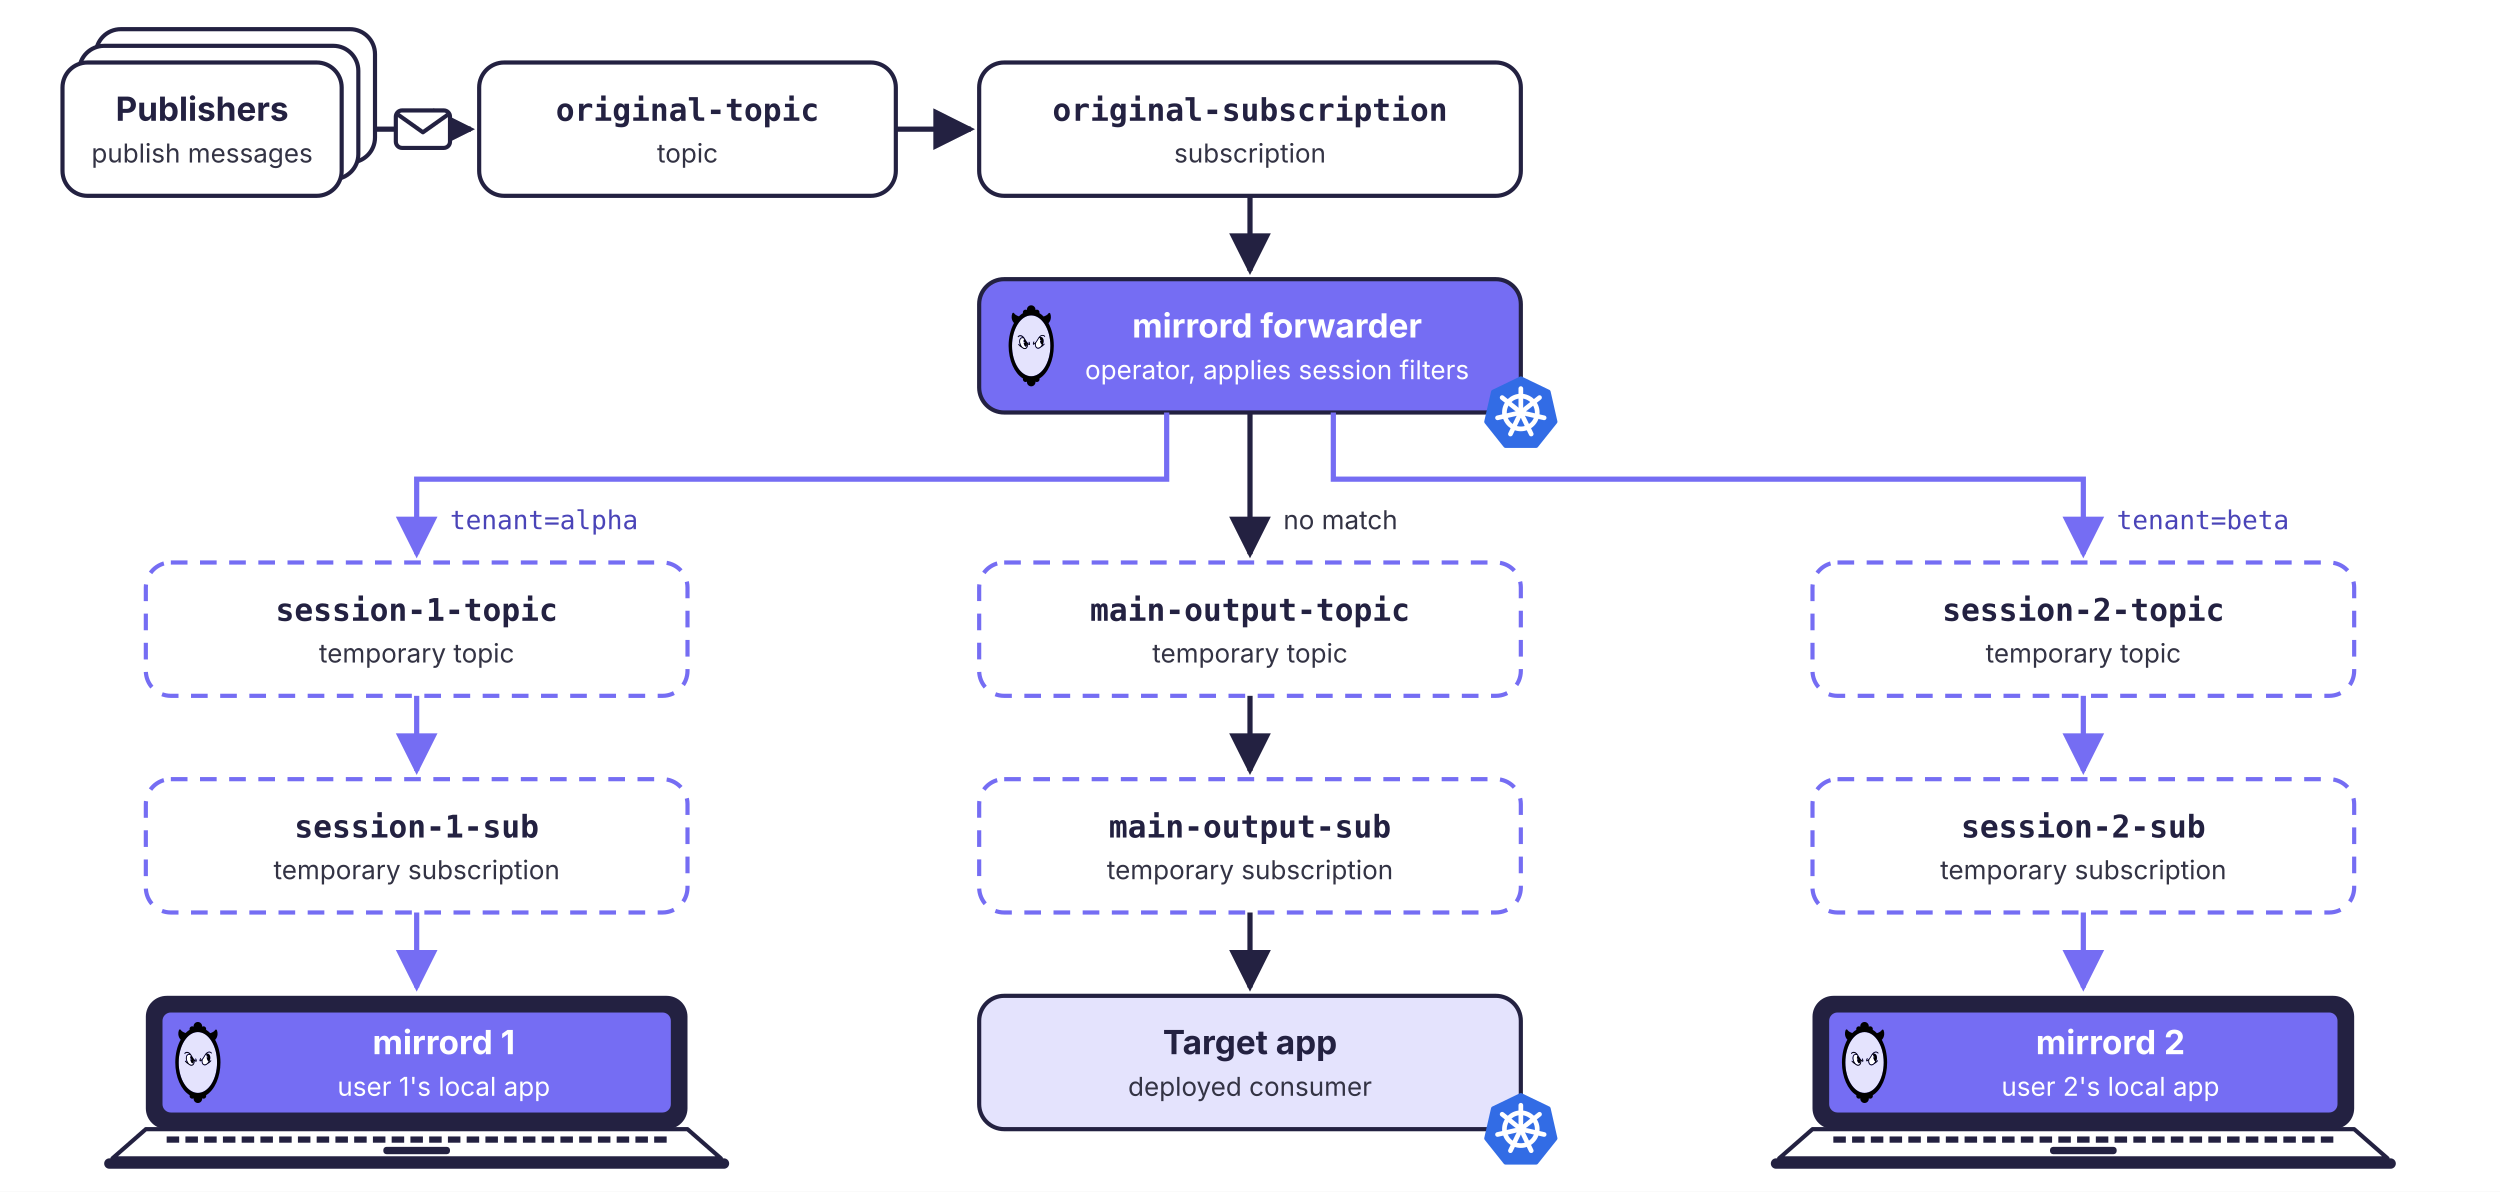
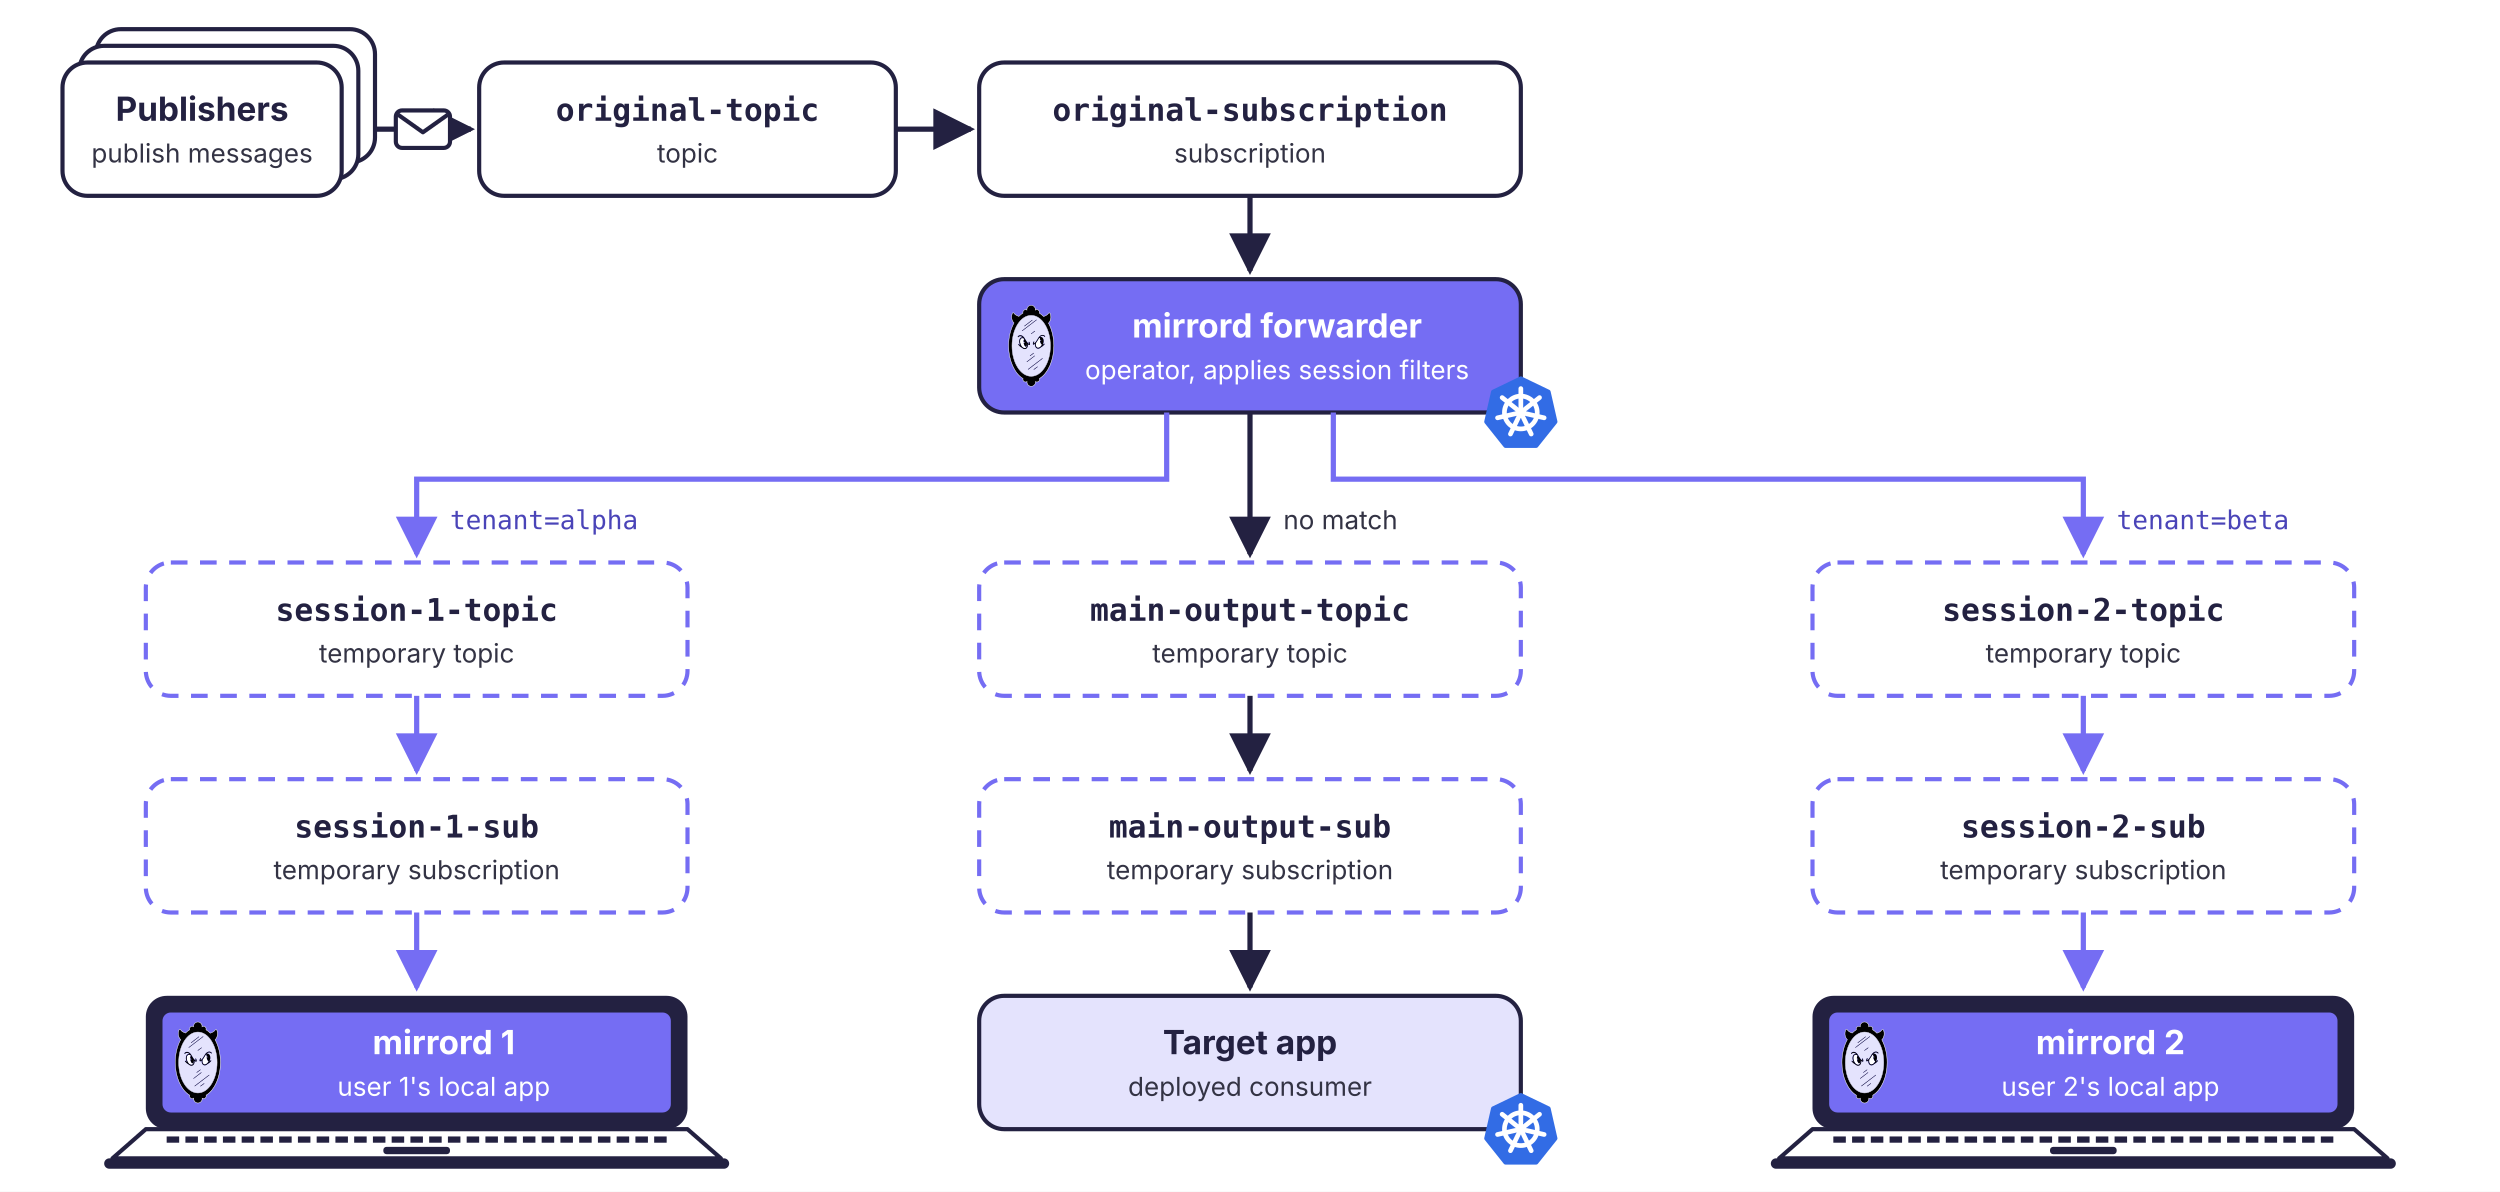
<svg xmlns="http://www.w3.org/2000/svg" viewBox="0 0 1200 572" width="1200" height="572" font-family="Inter, Helvetica, Arial, sans-serif" role="img" aria-labelledby="t d">
  <defs>
    <marker id="arrow" viewBox="0 0 10 10" refX="9" refY="5" markerWidth="8" markerHeight="8" orient="auto-start-reverse">
      <path d="M0 0 L10 5 L0 10 z" fill="#232141" />
    </marker>
    <marker id="arrow-purple" viewBox="0 0 10 10" refX="9" refY="5" markerWidth="8" markerHeight="8" orient="auto-start-reverse">
      <path d="M0 0 L10 5 L0 10 z" fill="#756DF3" />
    </marker>
    <symbol id="k8s" viewBox="0 0 32 32">
      <polygon points="16.00,1.60 27.73,7.25 30.62,19.94 22.51,30.11 9.49,30.11 1.38,19.94 4.27,7.25" fill="#326CE5" stroke="#326CE5" stroke-width="2" stroke-linejoin="round" />
      <g fill="none" stroke="#ffffff" stroke-width="2" stroke-linecap="round">
        <circle cx="16" cy="16" r="7" />
        <line x1="16.00" y1="13.40" x2="16.00" y2="5.80" />
        <line x1="18.03" y1="14.38" x2="23.97" y2="9.64" />
        <line x1="18.53" y1="16.58" x2="25.94" y2="18.27" />
        <line x1="17.13" y1="18.34" x2="20.43" y2="25.19" />
        <line x1="14.87" y1="18.34" x2="11.57" y2="25.19" />
        <line x1="13.47" y1="16.58" x2="6.06" y2="18.27" />
        <line x1="13.97" y1="14.38" x2="8.03" y2="9.64" />
      </g>
      <circle cx="16" cy="16" r="2.4" fill="#ffffff" />
    </symbol>
    <symbol id="mirrord" viewBox="97 61 391 696">
      <path fill="#ffffff" d="M255.6,387c4.1,19.1-0.9,36.1-12,40.5c-8.2,3.2-17.8,0-26.5-8.2c-0.3-0.6-0.9-0.9-1.5-1.2c0,0,0,0-0.3-0.3 c-5.5-5.6-10.5-13.2-14-22c-4.7-11.5-6.1-23.2-4.4-33.5c1.8-9.4,6.1-16.1,12.8-18.8c5.5-2.3,12.5-1.5,19.3,2.6 c1.5,2.3,2.6,4.4,3.8,6.2c-4.1,2.6-6.4,10.3-6.4,20.3l3.2,1.8l11.1,6.5l-12.5,1.5h-0.9c0.3,1.2,0.3,2.3,0.6,3.5 c3.2,17.9,12,31.1,19,29.7c6.4-1.2,9.6-14.4,7.6-30.2C255.3,386.4,255.6,386.7,255.6,387z" />
      <path fill="#ffffff" d="M384,398.4c-3.2,6.8-7.3,12.3-12,17c0,0,0,0-0.3,0c-0.6,0.3-0.9,0.9-1.2,1.2c-8.7,7.9-18.4,11.5-26.5,8.2 c-11.1-4.7-16-21.4-12-40.5c1.5-1.8,3.2-3.8,4.7-5.6c5-6.5,9-13.2,12.8-20l1.2-2.1c1.2-1.8,2-3.8,3.2-5.6c1.2-2.1,2.6-4.4,4.4-7 c3.5-2.1,6.7-3.2,9.9-3.8c-2,4.7-2.3,10.3-2.3,15.3l3.2,1.8l11.1,6.5l-12.5,1.5h-0.9c0.3,1.2,0.3,2.3,0.6,3.8 C370.5,384.6,377.5,397,384,398.4z" />
-       <path fill="#E4E3FD" d="M405,391.7c-1.5-1.2-3.8-0.9-5,0.6c-3.2,4.1-7,7.9-11.1,11.5c1.2-2.3,2.6-5,3.5-7.6 c5.3-12.6,6.7-25.8,4.7-37.3c-2.3-12-8.2-20.6-16.9-24.1c-4.1-1.8-8.8-2.1-13.7-1.2c4.4-4.4,10.2-8.5,17.5-10 c8.2-1.5,16.6,1.5,20.4,7.3c1.2,1.5,3.2,2.1,5,0.9c1.5-1.2,2-3.2,0.9-4.7c-5.5-8.2-16.6-12.3-27.4-10c-11.1,2.1-19.3,9.7-24.2,15.6 c-2,2.3-3.8,5-5.5,7.3c-2,2.9-3.5,5.6-5,8.2c-1.2,2.1-2.3,3.8-3.2,5.6l-1.2,2.1c-3.8,6.5-7.6,13.2-12.3,19.1 c-5.8,7.6-11.7,12.9-18.4,16.7c0.6-5,2-9.7,4.4-14.1c0.9-1.8,0.3-3.8-1.5-4.7c-1.7-0.9-3.8-0.3-4.7,1.5c-2.9,5.6-4.7,11.5-5.3,17.6 c0,0.9-0.3,3.5,1.5,5.6c1.2,1.2,2.3,1.8,4.1,1.8c1.5,0,2.9-0.3,4.4-1.5c2.6-1.5,5.3-3.2,7.9-5.3c-1.7,18.5,5,34.1,17.5,39.3 c2.9,1.2,5.8,1.8,8.8,1.8c8.5,0,17.5-4.4,25.4-12c11.4-6.2,21.6-14.4,29.5-24.7C406.7,395.2,406.4,392.8,405,391.7z M292.1,149.1 c90.1,0,163.6,116.6,163.6,259.6s-73.5,259.6-163.6,259.6c-90.4,0-163.6-116.6-163.6-259.6S201.9,149.1,292.1,149.1z M280.1,399.6c1.8-2.1,1.5-4.7,1.5-5.6c-0.6-6.2-2.3-12.3-5-17.9c-0.9-1.8-2.9-2.3-4.7-1.5 c-1.8,0.9-2.3,2.9-1.5,4.7c2.3,4.4,3.8,9.4,4.4,14.1c-6.4-3.8-12.5-9.4-18.4-16.7c-4.7-6.2-8.8-12.9-12.3-19.1l-1.5-2.3 c-1.2-1.8-2-3.8-3.2-5.6c-1.5-2.3-2.9-5.3-5-8.2c0,0,0,0,0-0.3c-1.5-2.3-3.5-5-5.5-7.3c-5-5.9-13.1-13.2-24.2-15.6 c-10.8-2.1-21.9,2.1-27.4,10c-1.2,1.5-0.6,3.8,0.9,4.7c1.5,1.2,3.8,0.6,4.7-0.9c4.1-5.9,12.5-8.8,20.4-7.3 c7.3,1.5,13.1,5.9,17.5,10c-4.7-0.9-9.3-0.3-13.7,1.2c-8.8,3.5-14.6,12-16.9,24.1c-2,11.5-0.3,24.7,4.7,37.3 c1.2,2.6,2.3,5.3,3.5,7.6c-4.1-3.5-7.9-7.3-11.1-11.5c-1.2-1.5-3.5-1.8-5-0.6c-1.5,1.2-1.8,3.5-0.6,5c8.2,10,18.4,18.5,29.5,24.7 c7.9,7.6,16.9,11.7,25.7,11.7c2.9,0,6.1-0.6,8.8-1.8c12.5-5.3,19-20.6,17.5-39.3c2.6,2.1,5,3.8,7.9,5.3c1.5,0.9,2.9,1.2,4.4,1.2 C277.8,401.4,279.2,400.8,280.1,399.6z" />
+       <path fill="#E4E3FD" d="M405,391.7c-1.5-1.2-3.8-0.9-5,0.6c-3.2,4.1-7,7.9-11.1,11.5c1.2-2.3,2.6-5,3.5-7.6 c5.3-12.6,6.7-25.8,4.7-37.3c-2.3-12-8.2-20.6-16.9-24.1c-4.1-1.8-8.8-2.1-13.7-1.2c4.4-4.4,10.2-8.5,17.5-10 c8.2-1.5,16.6,1.5,20.4,7.3c1.2,1.5,3.2,2.1,5,0.9c1.5-1.2,2-3.2,0.9-4.7c-5.5-8.2-16.6-12.3-27.4-10c-11.1,2.1-19.3,9.7-24.2,15.6 c-2,2.3-3.8,5-5.5,7.3c-2,2.9-3.5,5.6-5,8.2c-1.2,2.1-2.3,3.8-3.2,5.6l-1.2,2.1c-3.8,6.5-7.6,13.2-12.3,19.1 c-5.8,7.6-11.7,12.9-18.4,16.7c0.6-5,2-9.7,4.4-14.1c0.9-1.8,0.3-3.8-1.5-4.7c-1.7-0.9-3.8-0.3-4.7,1.5c-2.9,5.6-4.7,11.5-5.3,17.6 c0,0.9-0.3,3.5,1.5,5.6c1.2,1.2,2.3,1.8,4.1,1.8c1.5,0,2.9-0.3,4.4-1.5c2.6-1.5,5.3-3.2,7.9-5.3c-1.7,18.5,5,34.1,17.5,39.3 c2.9,1.2,5.8,1.8,8.8,1.8c8.5,0,17.5-4.4,25.4-12c11.4-6.2,21.6-14.4,29.5-24.7C406.7,395.2,406.4,392.8,405,391.7z M292.1,149.1 c90.1,0,163.6,116.6,163.6,259.6s-73.5,259.6-163.6,259.6c-90.4,0-163.6-116.6-163.6-259.6S201.9,149.1,292.1,149.1z M389.5,517.3 c0.9-0.6,0.9-1.8,0.3-2.3c-0.6-0.9-1.8-0.9-2.3-0.3l-122.5,93.7c-0.9,0.6-0.9,1.8-0.3,2.3c0.3,0.3,0.9,0.6,1.5,0.6 c0.3,0,0.9,0,1.2-0.3L389.5,517.3z M346.9,589c0.9-0.6,0.9-1.8,0.3-2.3c-0.6-0.9-1.8-0.9-2.3-0.3l-31.2,23.2 c-0.9,0.6-0.9,1.8-0.3,2.3c0.3,0.6,0.9,0.9,1.5,0.9c0.3,0,0.6-0.3,0.9-0.3L346.9,589z M338.2,189.1c0.9-0.6,0.9-1.8,0.3-2.3 c-0.6-0.9-1.8-0.9-2.3-0.3l-122.5,93.4c-0.9,0.6-0.9,1.8-0.3,2.3c0.3,0.3,0.9,0.6,1.5,0.6c0.3,0,0.9,0,0.9-0.3L338.2,189.1z M324.4,284.5c0.9-0.6,0.9-1.8,0.3-2.3c-0.6-0.9-1.7-0.9-2.3-0.3l-31.2,22.9c-0.9,0.6-0.9,1.8-0.3,2.3c0.3,0.6,0.9,0.6,1.5,0.6 c0.3,0,0.6,0,0.9-0.3L324.4,284.5z M322.7,495.9c0.9-0.6,0.9-1.8,0.3-2.3c-0.6-0.9-1.8-0.9-2.3-0.3l-66.2,50.8 c-0.9,0.6-0.9,1.8-0.3,2.3c0.3,0.3,0.9,0.6,1.5,0.6c0.3,0,0.6,0,0.9-0.3L322.7,495.9z M314.8,472.4c0.9-0.6,0.9-1.8,0.3-2.3 c-0.6-0.9-1.8-0.9-2.3-0.3L281.6,493c-0.9,0.6-0.9,1.8-0.3,2.3c0.3,0.6,0.9,0.9,1.5,0.9c0.3,0,0.9-0.3,0.9-0.3L314.8,472.4z M302.3,190.5c0.9-0.6,0.9-1.8,0.3-2.3c-0.6-0.9-1.7-0.9-2.3-0.3L234,239c-0.9,0.6-0.9,1.8-0.3,2.3c0.3,0.3,0.9,0.6,1.5,0.6 c0.3,0,0.9,0,1.2-0.3L302.3,190.5z M280.1,399.6c1.8-2.1,1.5-4.7,1.5-5.6c-0.6-6.2-2.3-12.3-5-17.9c-0.9-1.8-2.9-2.3-4.7-1.5 c-1.8,0.9-2.3,2.9-1.5,4.7c2.3,4.4,3.8,9.4,4.4,14.1c-6.4-3.8-12.5-9.4-18.4-16.7c-4.7-6.2-8.8-12.9-12.3-19.1l-1.5-2.3 c-1.2-1.8-2-3.8-3.2-5.6c-1.5-2.3-2.9-5.3-5-8.2c0,0,0,0,0-0.3c-1.5-2.3-3.5-5-5.5-7.3c-5-5.9-13.1-13.2-24.2-15.6 c-10.8-2.1-21.9,2.1-27.4,10c-1.2,1.5-0.6,3.8,0.9,4.7c1.5,1.2,3.8,0.6,4.7-0.9c4.1-5.9,12.5-8.8,20.4-7.3 c7.3,1.5,13.1,5.9,17.5,10c-4.7-0.9-9.3-0.3-13.7,1.2c-8.8,3.5-14.6,12-16.9,24.1c-2,11.5-0.3,24.7,4.7,37.3 c1.2,2.6,2.3,5.3,3.5,7.6c-4.1-3.5-7.9-7.3-11.1-11.5c-1.2-1.5-3.5-1.8-5-0.6c-1.5,1.2-1.8,3.5-0.6,5c8.2,10,18.4,18.5,29.5,24.7 c7.9,7.6,16.9,11.7,25.7,11.7c2.9,0,6.1-0.6,8.8-1.8c12.5-5.3,19-20.6,17.5-39.3c2.6,2.1,5,3.8,7.9,5.3c1.5,0.9,2.9,1.2,4.4,1.2 C277.8,401.4,279.2,400.8,280.1,399.6z" />
      <path d="M439.4,215.2c29.5,54,45.5,122.4,45.5,193.8c0,123.6-49,234.9-122.8,279.2c0.6,2.1,1.2,4.4,1.2,6.8 c0,12.3-10.2,22.6-22.5,22.6c-4.4,0-8.8-1.2-12.3-3.5c0.3,1.2,0.3,2.6,0.3,3.8c0,20.3-16.3,36.7-36.5,36.7s-36.5-16.4-36.5-36.7 c0-1.2,0-2.6,0.3-3.8c-3.5,2.3-7.9,3.5-12.3,3.5c-12.3,0-22.5-10-22.5-22.6c0-2.3,0.3-4.7,1.2-6.8C148.6,643.6,99.3,532.3,99.3,409 c0-71.9,16.3-140.9,46.4-195.3c-1.5-0.9-2.3-2.1-3.5-3.2c-9.9-11.2-15.5-26.4-16.9-42.6c-0.6-11.5,0.9-23.2,5-33.8 c0.6-1.8,2.6-6.8,7.6-7.3c5.3-0.6,8.5,3.8,11.4,7.9c1.2,1.5,2.3,2.9,2.9,3.8c5.5,5.3,12.5,9.7,21.6,13.8c4.4,2.1,9,3.8,13.4,5.3 c11.1-11.2,22.8-20.6,35-27.9c-0.6-2.3-1.2-4.4-1.2-6.8c0-12.3,10.2-22.6,22.5-22.6c4.4,0,8.8,1.2,12.3,3.5c0-1.2-0.3-2.6-0.3-3.8 c0-20.3,16.3-36.7,36.5-36.7c20.1,0,36.5,16.4,36.5,36.7c0,1.2,0,2.6-0.3,3.8c3.5-2.3,7.9-3.5,12.3-3.5c12.5,0,22.5,10.3,22.5,22.6 c0,2.3-0.3,4.7-1.2,6.8c12.5,7.6,24.8,17.3,36.2,29.1c4.7-1.5,9-3.2,13.7-5.3c9-4.1,16-8.5,21.6-13.8c0.9-0.9,2-2.3,2.9-3.8 c2.9-4.1,6.1-8.5,11.4-7.9c5,0.6,7,5.6,7.6,7.3c4.1,10.6,5.5,22.3,4.7,33.8c-1.2,15.9-7,31.4-16.9,42.6 C442.3,212.6,441.1,214,439.4,215.2z M455.7,409c0-143.3-73.5-259.6-163.6-259.6c-90.4,0-163.6,116.6-163.6,259.6 c0,143,73.5,259.6,163.6,259.6C382.5,668.6,455.7,552,455.7,409z" />
+       <path fill="#ffffff" d="M292.4,756.6c-21.2,0-38.5-17.4-38.5-38.7c0-0.1,0-0.2,0-0.3c-3,1.3-6.5,2-10,2c-13.5,0-24.5-11-24.5-24.6 c0-2.2,0.2-4.2,0.7-5.9c-36.1-22.2-66.8-60.3-88.9-110.2C109,528.5,97.3,469.7,97.3,409c0-71.5,16.3-140.6,45.8-194.7 c-0.6-0.5-1.1-1-1.5-1.5c-0.3-0.3-0.5-0.6-0.8-0.8l-0.1-0.1c-9.7-10.9-15.9-26.4-17.4-43.7c-0.6-12.5,1.1-24.4,5.1-34.7 c0.8-2.3,3.2-7.9,9.2-8.6c6.5-0.7,10.4,4.7,13.2,8.7c1.1,1.4,2.2,2.8,2.9,3.7c5.3,5,11.9,9.2,20.9,13.3c3.5,1.7,7.6,3.3,12.1,4.8 c10.7-10.7,21.9-19.6,33.2-26.5c-0.5-1.9-0.9-3.7-0.9-5.8c0-13.3,11.2-24.6,24.5-24.6c3.5,0,6.9,0.7,10,2c0-0.1,0-0.2,0-0.3 c0-21.3,17.3-38.7,38.5-38.7c21.2,0,38.5,17.4,38.5,38.7c0,0.1,0,0.2,0,0.3c3-1.3,6.5-2,10-2c13.5,0,24.5,11,24.5,24.6 c0,2.2-0.2,4.2-0.7,5.9c12.2,7.6,23.8,16.9,34.3,27.6c3.7-1.2,7.6-2.7,12.3-4.8c9-4.1,15.7-8.4,21-13.4c0.7-0.7,1.8-2,2.6-3.4 l0.1-0.1c2.8-4,6.7-9.5,13.2-8.8c6,0.7,8.5,6.3,9.3,8.7c4,10.4,5.7,22.4,4.8,34.5c-1.2,16.6-7.5,32.4-17.2,43.5c-0.4,1-1.3,2-2.4,3 c29,53.9,44.9,122.4,44.9,193.3c0,60.9-11.7,119.7-33.9,170.2c-22,49.9-52.6,87.9-88.6,110c0.5,1.9,0.8,3.8,0.8,5.8 c0,13.3-11.2,24.6-24.5,24.6c-3.5,0-6.9-0.7-10-2c0,0.1,0,0.2,0,0.3C330.8,739.2,313.6,756.6,292.4,756.6z M259.4,709.5l-1.2,5 c-0.2,0.9-0.2,2.3-0.2,3.3c0,19.1,15.5,34.7,34.5,34.7s34.5-15.6,34.5-34.7c0-1.1,0-2.4-0.2-3.3l-1.2-5l4.3,2.9 c3.1,2.1,7,3.2,11.1,3.2c11.1,0,20.5-9.4,20.5-20.6c0-2.1-0.5-4.2-1.1-6.2l-0.4-1.5l1.3-0.8c72.9-43.8,121.8-155.3,121.8-277.5 c0-70.8-16.1-139.3-45.3-192.8l-0.9-1.6l1.5-1c1.6-1.1,2.3-2.2,2.4-2.5l0.1-0.4l0.3-0.3c9.3-10.4,15.2-25.5,16.4-41.4 c0.9-11.6-0.7-22.9-4.5-32.9c-0.6-1.7-2.3-5.6-6-6.1c-3.8-0.4-6.3,2.6-9.5,7c-0.9,1.5-2.1,3-3.2,4.1c-5.7,5.4-12.7,9.9-22.2,14.2 c-5.4,2.4-9.7,4-13.9,5.4l-1.2,0.4l-0.9-0.9c-10.9-11.3-23-21-35.8-28.8l-1.5-0.9l0.7-1.6c0.7-1.6,1-3.5,1-6 c0-11.4-9.2-20.6-20.5-20.6c-4.1,0-8.1,1.1-11.1,3.2l-4.3,2.9l1.2-5c0.2-0.9,0.2-2.3,0.2-3.3c0-19.1-15.5-34.7-34.5-34.7 c-19,0-34.5,15.6-34.5,34.7c0,0.5,0.1,1.1,0.1,1.7c0.1,0.7,0.2,1.4,0.2,2.1v3.8l-3.1-2.1c-3.1-2.1-7-3.2-11.1-3.2 c-11.1,0-20.5,9.4-20.5,20.6c0,1.9,0.4,3.6,0.9,5.6l0.5,2.1l-1.3,0.8c-11.8,7.1-23.5,16.4-34.6,27.6l-0.9,0.9l-1.2-0.4 c-5.1-1.7-9.7-3.5-13.6-5.4c-9.5-4.3-16.5-8.8-22.1-14.2l-0.2-0.2l-0.1-0.2c-0.5-0.8-1.7-2.2-2.8-3.6l-0.1-0.1 c-3.1-4.4-5.7-7.5-9.5-7.1c-3.7,0.4-5.4,4.3-5.9,6c-3.8,9.8-5.5,21.2-4.9,33c1.5,16.4,7.3,31.1,16.4,41.3c0.3,0.3,0.6,0.6,0.9,0.9 c0.7,0.8,1.4,1.5,2.2,2l1.6,1l-0.9,1.7c-29.7,53.8-46.1,122.8-46.1,194.3c0,121.9,49.2,233.4,122.4,277.5l1.5,0.9l-0.7,1.6 c-0.7,1.6-1,3.5-1,6c0,11.4,9.2,20.6,20.5,20.6c4.1,0,8.1-1.1,11.1-3.2L259.4,709.5z M292.1,670.6c-91.3,0-165.6-117.3-165.6-261.6 s74.3-261.6,165.6-261.6c91.3,0,165.6,117.3,165.6,261.6S383.4,670.6,292.1,670.6z M292.1,151.4c-89.1,0-161.6,115.5-161.6,257.6 c0,68.8,16.9,133.5,47.7,182.3c30.6,48.5,71,75.2,113.9,75.2c89.1,0,161.6-115.5,161.6-257.6C453.7,267,381.2,151.4,292.1,151.4z" />
+       <path d="M344.9,586.3c0.9-0.6,1.7-0.3,2.3,0.3c0.6,0.9,0.3,1.8-0.3,2.3l-31.2,23.2c-0.3,0.3-0.6,0.3-0.9,0.3 c-0.6,0-1.2-0.3-1.5-0.9c-0.6-0.9-0.3-1.8,0.3-2.3L344.9,586.3z" />
      <path d="M372,415.5c4.4-4.4,8.5-10.3,12-17c-6.4-1.8-13.4-13.8-16.3-29.7c-0.3-1.2-0.6-2.3-0.6-3.8h0.9l12.5-1.5l-11.1-6.5 l-3.2-1.8c0-5,0.3-10.6,2.3-15.3c-3.2,0.6-6.7,1.8-9.9,3.8c-1.8,2.3-3.2,5-4.4,7c-1.2,2.1-2.3,3.8-3.2,5.6l-1.2,2.1 c-3.8,6.5-7.9,13.5-12.8,20c-1.5,2.1-3.2,3.8-4.7,5.6c-4.1,19.1,0.9,35.8,12,40.5c8.2,3.2,17.8-0.3,26.5-8.2 C370.8,416.3,371.4,415.8,372,415.5z M410.5,326.8c1.2,1.5,0.9,3.8-0.9,4.7c-1.5,1.2-3.8,0.9-5-0.9c-4.1-5.9-12.5-8.8-20.4-7.3 c-7.3,1.5-13.1,5.9-17.5,10c4.7-0.9,9.3-0.3,13.7,1.2c8.8,3.5,14.9,12,16.9,24.1c2,11.5,0.3,24.7-4.7,37.3 c-1.2,2.6-2.3,5.3-3.5,7.6c4.1-3.5,7.9-7.3,11.1-11.5c1.2-1.5,3.5-1.8,5-0.6c1.5,1.2,1.7,3.5,0.6,5c-8.2,10.3-18.4,18.5-29.5,24.7 c-7.9,7.6-16.9,12-25.4,12c-3.2,0-6.1-0.6-8.8-1.8c-12.5-5.3-19-20.6-17.5-39.3c-2.6,2.1-5.3,3.8-7.9,5.3c-1.5,0.9-3.2,1.5-4.4,1.5 c-1.5,0-2.9-0.6-4.1-1.8c-1.7-2.1-1.5-4.7-1.5-5.6c0.6-6.2,2.3-12,5.3-17.6c0.9-1.8,2.9-2.3,4.7-1.5c1.8,0.9,2.3,2.9,1.5,4.7 c-2.3,4.4-3.8,9.4-4.4,14.1c6.4-3.8,12.5-9.4,18.4-16.7c4.7-6.2,8.8-12.6,12.3-19.1l1.2-2.1c1.2-2.1,2.3-3.8,3.2-5.6 c1.5-2.3,2.9-5.3,5-8.2c1.8-2.3,3.5-5,5.5-7.3c5-5.9,13.4-13.2,24.2-15.6C393.9,314.5,405,318.6,410.5,326.8z" />
+       <path d="M324.4,284.5l-31.5,23.2c-0.3,0.3-0.6,0.3-0.9,0.3c-0.6,0-1.2-0.3-1.5-0.6c-0.6-0.9-0.3-1.8,0.3-2.3l31.2-23.2 c0.9-0.6,1.7-0.3,2.3,0.3C325.6,282.7,325.3,283.9,324.4,284.5z" />
+       <path d="M312.8,469.5c0.9-0.6,1.8-0.3,2.3,0.3c0.6,0.9,0.3,1.8-0.3,2.3l-31.2,23.2c-0.3,0.3-0.6,0.3-0.9,0.3 c-0.6,0-1.2-0.3-1.5-0.9c-0.6-0.9-0.3-1.8,0.3-2.3L312.8,469.5z" />
+       <path d="M387.5,514.7c0.9-0.6,1.8-0.3,2.3,0.3c0.6,0.9,0.3,1.8-0.3,2.3L267,611c-0.3,0.3-0.6,0.3-1.2,0.3c-0.6,0-1.2-0.3-1.5-0.6 c-0.6-0.9-0.6-1.8,0.3-2.3L387.5,514.7z" />
+       <path d="M320.7,493c0.9-0.6,1.8-0.3,2.3,0.3c0.6,0.9,0.6,1.8-0.3,2.3l-66.2,51.1c-0.3,0.3-0.6,0.3-0.9,0.3c-0.6,0-1.2-0.3-1.5-0.6 c-0.6-0.9-0.6-1.8,0.3-2.3L320.7,493z" />
+       <path d="M300.2,187.9c0.9-0.6,1.7-0.3,2.3,0.3c0.6,0.9,0.6,1.8-0.3,2.3l-65.9,51.1c-0.3,0.3-0.6,0.3-1.2,0.3 c-0.6,0-0.9-0.3-1.5-0.6c-0.6-0.9-0.3-1.8,0.3-2.3L300.2,187.9z" />
+       <path d="M213.6,279.8l122.5-93.7c0.6-0.6,1.8-0.3,2.3,0.3c0.6,0.9,0.3,1.8-0.3,2.3l-122.5,93.7c-0.3,0.3-0.6,0.3-0.9,0.3 c-0.6,0-1.2-0.3-1.5-0.6C212.7,281.6,212.7,280.4,213.6,279.8z" />
      <path d="M243.9,427.5c11.1-4.4,16-21.4,12-40.5c-0.3-0.3-0.6-0.6-0.9-0.9c2,15.9-1.2,29.1-7.6,30.2c-7.3,1.5-15.8-12-19-29.7 c-0.3-1.2-0.3-2.3-0.6-3.5h0.9l12.5-1.5l-11.1-6.5l-3.2-1.8c0-10,2.3-17.6,6.4-20.3c-1.2-2.1-2.3-4.1-3.8-6.2 c-7-4.1-13.7-5-19.3-2.6c-6.4,2.6-11.1,9.4-12.8,18.8c-1.8,10-0.3,22,4.4,33.5c3.5,8.8,8.5,16.4,14,22c0,0,0.3,0,0.3,0.3 c0.6,0.3,1.2,0.9,1.5,1.2C225.9,427.2,235.8,430.7,243.9,427.5z M204.9,319.1c11.1,2.1,19.3,9.7,24.2,15.6c2,2.3,3.8,5,5.5,7.3 c0,0,0,0,0,0.3c2,2.9,3.5,5.6,5,8.2c1.2,1.8,2,3.5,3.2,5.6l1.5,2.3c3.8,6.5,7.6,12.9,12.3,19.1c5.8,7.3,11.7,12.9,18.4,16.7 c-0.6-5-2-9.7-4.4-14.1c-0.9-1.8-0.3-3.8,1.5-4.7c1.8-0.9,3.8-0.3,4.7,1.5c2.9,5.6,4.7,11.5,5,17.9c0,0.9,0.3,3.5-1.5,5.6 c-1.2,1.2-2.6,1.8-4.1,1.8c-1.5,0-2.9-0.6-4.4-1.2c-2.6-1.5-5.3-3.2-7.9-5.3c1.7,18.5-5,34.1-17.5,39.3c-2.9,1.2-5.8,1.8-8.8,1.8 c-8.5,0-17.5-4.4-25.7-11.7c-11.4-6.2-21.6-14.7-29.5-24.7c-1.2-1.5-0.9-3.8,0.6-5c1.5-1.2,3.8-0.9,5,0.6c3.2,4.1,7,7.9,11.1,11.5 c-1.2-2.3-2.6-5-3.5-7.6c-5-12.6-6.7-25.8-4.7-37.3c2-12,8.2-20.6,16.9-24.1c4.1-1.8,8.8-2.1,13.7-1.2c-4.4-4.4-10.2-8.8-17.5-10 c-8.2-1.5-16.6,1.5-20.4,7.3c-1.2,1.5-3.2,2.1-4.7,0.9c-1.5-1.2-2-3.2-0.9-4.7C183,320.9,194.1,317.1,204.9,319.1z" />
    </symbol>
    <symbol id="envelope" viewBox="0 0 28 20">
      <rect x="1" y="1" width="26" height="18" rx="3" fill="#ffffff" stroke="#232141" stroke-width="2" />
      <path d="M2 3 L14 11.5 L26 3" fill="none" stroke="#232141" stroke-width="2" stroke-linejoin="round" />
    </symbol>
  </defs>
  <rect x="0" y="0" width="1200" height="572" fill="#ffffff" />
  <rect x="46" y="14" width="134" height="64" rx="12" fill="#ffffff" stroke="#232141" stroke-width="2" />
  <rect x="38" y="22" width="134" height="64" rx="12" fill="#ffffff" stroke="#232141" stroke-width="2" />
  <rect x="30" y="30" width="134" height="64" rx="12" fill="#ffffff" stroke="#232141" stroke-width="2" />
  <text x="97" y="58" font-size="16" font-weight="700" fill="#232141" text-anchor="middle">Publishers</text>
  <text x="97" y="78" font-size="12.5" fill="#333344" text-anchor="middle">publish messages</text>
  <line x1="180" y1="62" x2="226" y2="62" stroke="#232141" stroke-width="2.5" marker-end="url(#arrow)" />
  <rect x="230" y="30" width="200" height="64" rx="12" fill="#ffffff" stroke="#232141" stroke-width="2" />
  <text x="330" y="58" font-size="15" font-weight="700" font-family="Menlo, Consolas, monospace" fill="#232141" text-anchor="middle">original-topic</text>
  <text x="330" y="78" font-size="12.5" fill="#333344" text-anchor="middle">topic</text>
  <line x1="430" y1="62" x2="466" y2="62" stroke="#232141" stroke-width="2.5" marker-end="url(#arrow)" />
  <rect x="470" y="30" width="260" height="64" rx="12" fill="#ffffff" stroke="#232141" stroke-width="2" />
  <text x="600" y="58" font-size="15" font-weight="700" font-family="Menlo, Consolas, monospace" fill="#232141" text-anchor="middle">original-subscription</text>
  <text x="600" y="78" font-size="12.5" fill="#333344" text-anchor="middle">subscription</text>
  <line x1="600" y1="94" x2="600" y2="130" stroke="#232141" stroke-width="2.5" marker-end="url(#arrow)" />
  <rect x="470" y="134" width="260" height="64" rx="12" fill="#756DF3" stroke="#232141" stroke-width="2" />
  <use href="#mirrord" x="484" y="146" width="22" height="40" />
  <text x="613" y="162" font-size="16" font-weight="700" fill="#ffffff" text-anchor="middle">mirrord forwarder</text>
  <text x="613" y="182" font-size="12.5" fill="#ffffff" text-anchor="middle">operator, applies session filters</text>
  <polyline points="560,198 560,230 200,230 200,266" fill="none" stroke="#756DF3" stroke-width="2.5" marker-end="url(#arrow-purple)" />
  <text x="216" y="254" font-size="12.5" font-family="Menlo, Consolas, monospace" fill="#4a44b8" text-anchor="start">tenant=alpha</text>
  <rect x="70" y="270" width="260" height="64" rx="12" fill="#ffffff" stroke="#756DF3" stroke-width="2" stroke-dasharray="8 6" />
  <text x="200" y="298" font-size="15" font-weight="700" font-family="Menlo, Consolas, monospace" fill="#232141" text-anchor="middle">session-1-topic</text>
  <text x="200" y="318" font-size="12.5" fill="#333344" text-anchor="middle">temporary topic</text>
  <line x1="200" y1="334" x2="200" y2="370" stroke="#756DF3" stroke-width="2.5" marker-end="url(#arrow-purple)" />
  <rect x="70" y="374" width="260" height="64" rx="12" fill="#ffffff" stroke="#756DF3" stroke-width="2" stroke-dasharray="8 6" />
  <text x="200" y="402" font-size="15" font-weight="700" font-family="Menlo, Consolas, monospace" fill="#232141" text-anchor="middle">session-1-sub</text>
  <text x="200" y="422" font-size="12.5" fill="#333344" text-anchor="middle">temporary subscription</text>
  <line x1="200" y1="438" x2="200" y2="474" stroke="#756DF3" stroke-width="2.5" marker-end="url(#arrow-purple)" />
  <rect x="70" y="478" width="260" height="64" rx="10" fill="#232141" />
  <rect x="78" y="486" width="244" height="48" rx="4" fill="#756DF3" />
  <path d="M70 542 H330 L346 556 H54 Z" fill="#ffffff" stroke="#232141" stroke-width="2" stroke-linejoin="round" />
  <line x1="80" y1="547" x2="320" y2="547" stroke="#232141" stroke-width="3" stroke-dasharray="6 3" />
  <rect x="184" y="550.5" width="32" height="3.5" rx="1.5" fill="#232141" />
  <rect x="50" y="556" width="300" height="5" rx="2.5" fill="#232141" />
  <use href="#mirrord" x="84" y="490" width="22" height="40" />
  <text x="213" y="506" font-size="16" font-weight="700" fill="#ffffff" text-anchor="middle">mirrord 1</text>
  <text x="213" y="526" font-size="12.5" fill="#ffffff" text-anchor="middle">user 1's local app</text>
  <line x1="600" y1="198" x2="600" y2="266" stroke="#232141" stroke-width="2.5" marker-end="url(#arrow)" />
  <text x="616" y="254" font-size="12.5" fill="#333344" text-anchor="start">no match</text>
  <rect x="470" y="270" width="260" height="64" rx="12" fill="#ffffff" stroke="#756DF3" stroke-width="2" stroke-dasharray="8 6" />
  <text x="600" y="298" font-size="15" font-weight="700" font-family="Menlo, Consolas, monospace" fill="#232141" text-anchor="middle">main-output-topic</text>
  <text x="600" y="318" font-size="12.5" fill="#333344" text-anchor="middle">temporary topic</text>
  <line x1="600" y1="334" x2="600" y2="370" stroke="#232141" stroke-width="2.5" marker-end="url(#arrow)" />
  <rect x="470" y="374" width="260" height="64" rx="12" fill="#ffffff" stroke="#756DF3" stroke-width="2" stroke-dasharray="8 6" />
  <text x="600" y="402" font-size="15" font-weight="700" font-family="Menlo, Consolas, monospace" fill="#232141" text-anchor="middle">main-output-sub</text>
  <text x="600" y="422" font-size="12.5" fill="#333344" text-anchor="middle">temporary subscription</text>
  <line x1="600" y1="438" x2="600" y2="474" stroke="#232141" stroke-width="2.5" marker-end="url(#arrow)" />
  <rect x="470" y="478" width="260" height="64" rx="12" fill="#E4E3FD" stroke="#232141" stroke-width="2" />
  <text x="600" y="506" font-size="16" font-weight="700" fill="#232141" text-anchor="middle">Target app</text>
  <text x="600" y="526" font-size="12.5" fill="#333344" text-anchor="middle">deployed consumer</text>
  <polyline points="640,198 640,230 1000,230 1000,266" fill="none" stroke="#756DF3" stroke-width="2.5" marker-end="url(#arrow-purple)" />
  <text x="1016" y="254" font-size="12.5" font-family="Menlo, Consolas, monospace" fill="#4a44b8" text-anchor="start">tenant=beta</text>
  <rect x="870" y="270" width="260" height="64" rx="12" fill="#ffffff" stroke="#756DF3" stroke-width="2" stroke-dasharray="8 6" />
  <text x="1000" y="298" font-size="15" font-weight="700" font-family="Menlo, Consolas, monospace" fill="#232141" text-anchor="middle">session-2-topic</text>
  <text x="1000" y="318" font-size="12.5" fill="#333344" text-anchor="middle">temporary topic</text>
  <line x1="1000" y1="334" x2="1000" y2="370" stroke="#756DF3" stroke-width="2.5" marker-end="url(#arrow-purple)" />
  <rect x="870" y="374" width="260" height="64" rx="12" fill="#ffffff" stroke="#756DF3" stroke-width="2" stroke-dasharray="8 6" />
  <text x="1000" y="402" font-size="15" font-weight="700" font-family="Menlo, Consolas, monospace" fill="#232141" text-anchor="middle">session-2-sub</text>
  <text x="1000" y="422" font-size="12.5" fill="#333344" text-anchor="middle">temporary subscription</text>
  <line x1="1000" y1="438" x2="1000" y2="474" stroke="#756DF3" stroke-width="2.5" marker-end="url(#arrow-purple)" />
  <rect x="870" y="478" width="260" height="64" rx="10" fill="#232141" />
  <rect x="878" y="486" width="244" height="48" rx="4" fill="#756DF3" />
  <path d="M870 542 H1130 L1146 556 H854 Z" fill="#ffffff" stroke="#232141" stroke-width="2" stroke-linejoin="round" />
  <line x1="880" y1="547" x2="1120" y2="547" stroke="#232141" stroke-width="3" stroke-dasharray="6 3" />
  <rect x="984" y="550.5" width="32" height="3.5" rx="1.5" fill="#232141" />
  <rect x="850" y="556" width="300" height="5" rx="2.5" fill="#232141" />
  <use href="#mirrord" x="884" y="490" width="22" height="40" />
  <text x="1013" y="506" font-size="16" font-weight="700" fill="#ffffff" text-anchor="middle">mirrord 2</text>
  <text x="1013" y="526" font-size="12.5" fill="#ffffff" text-anchor="middle">user 2's local app</text>
  <use href="#envelope" x="189" y="52" width="28" height="20" />
  <use href="#k8s" x="712" y="180" width="36" height="36" />
  <use href="#k8s" x="712" y="524" width="36" height="36" />
</svg>
